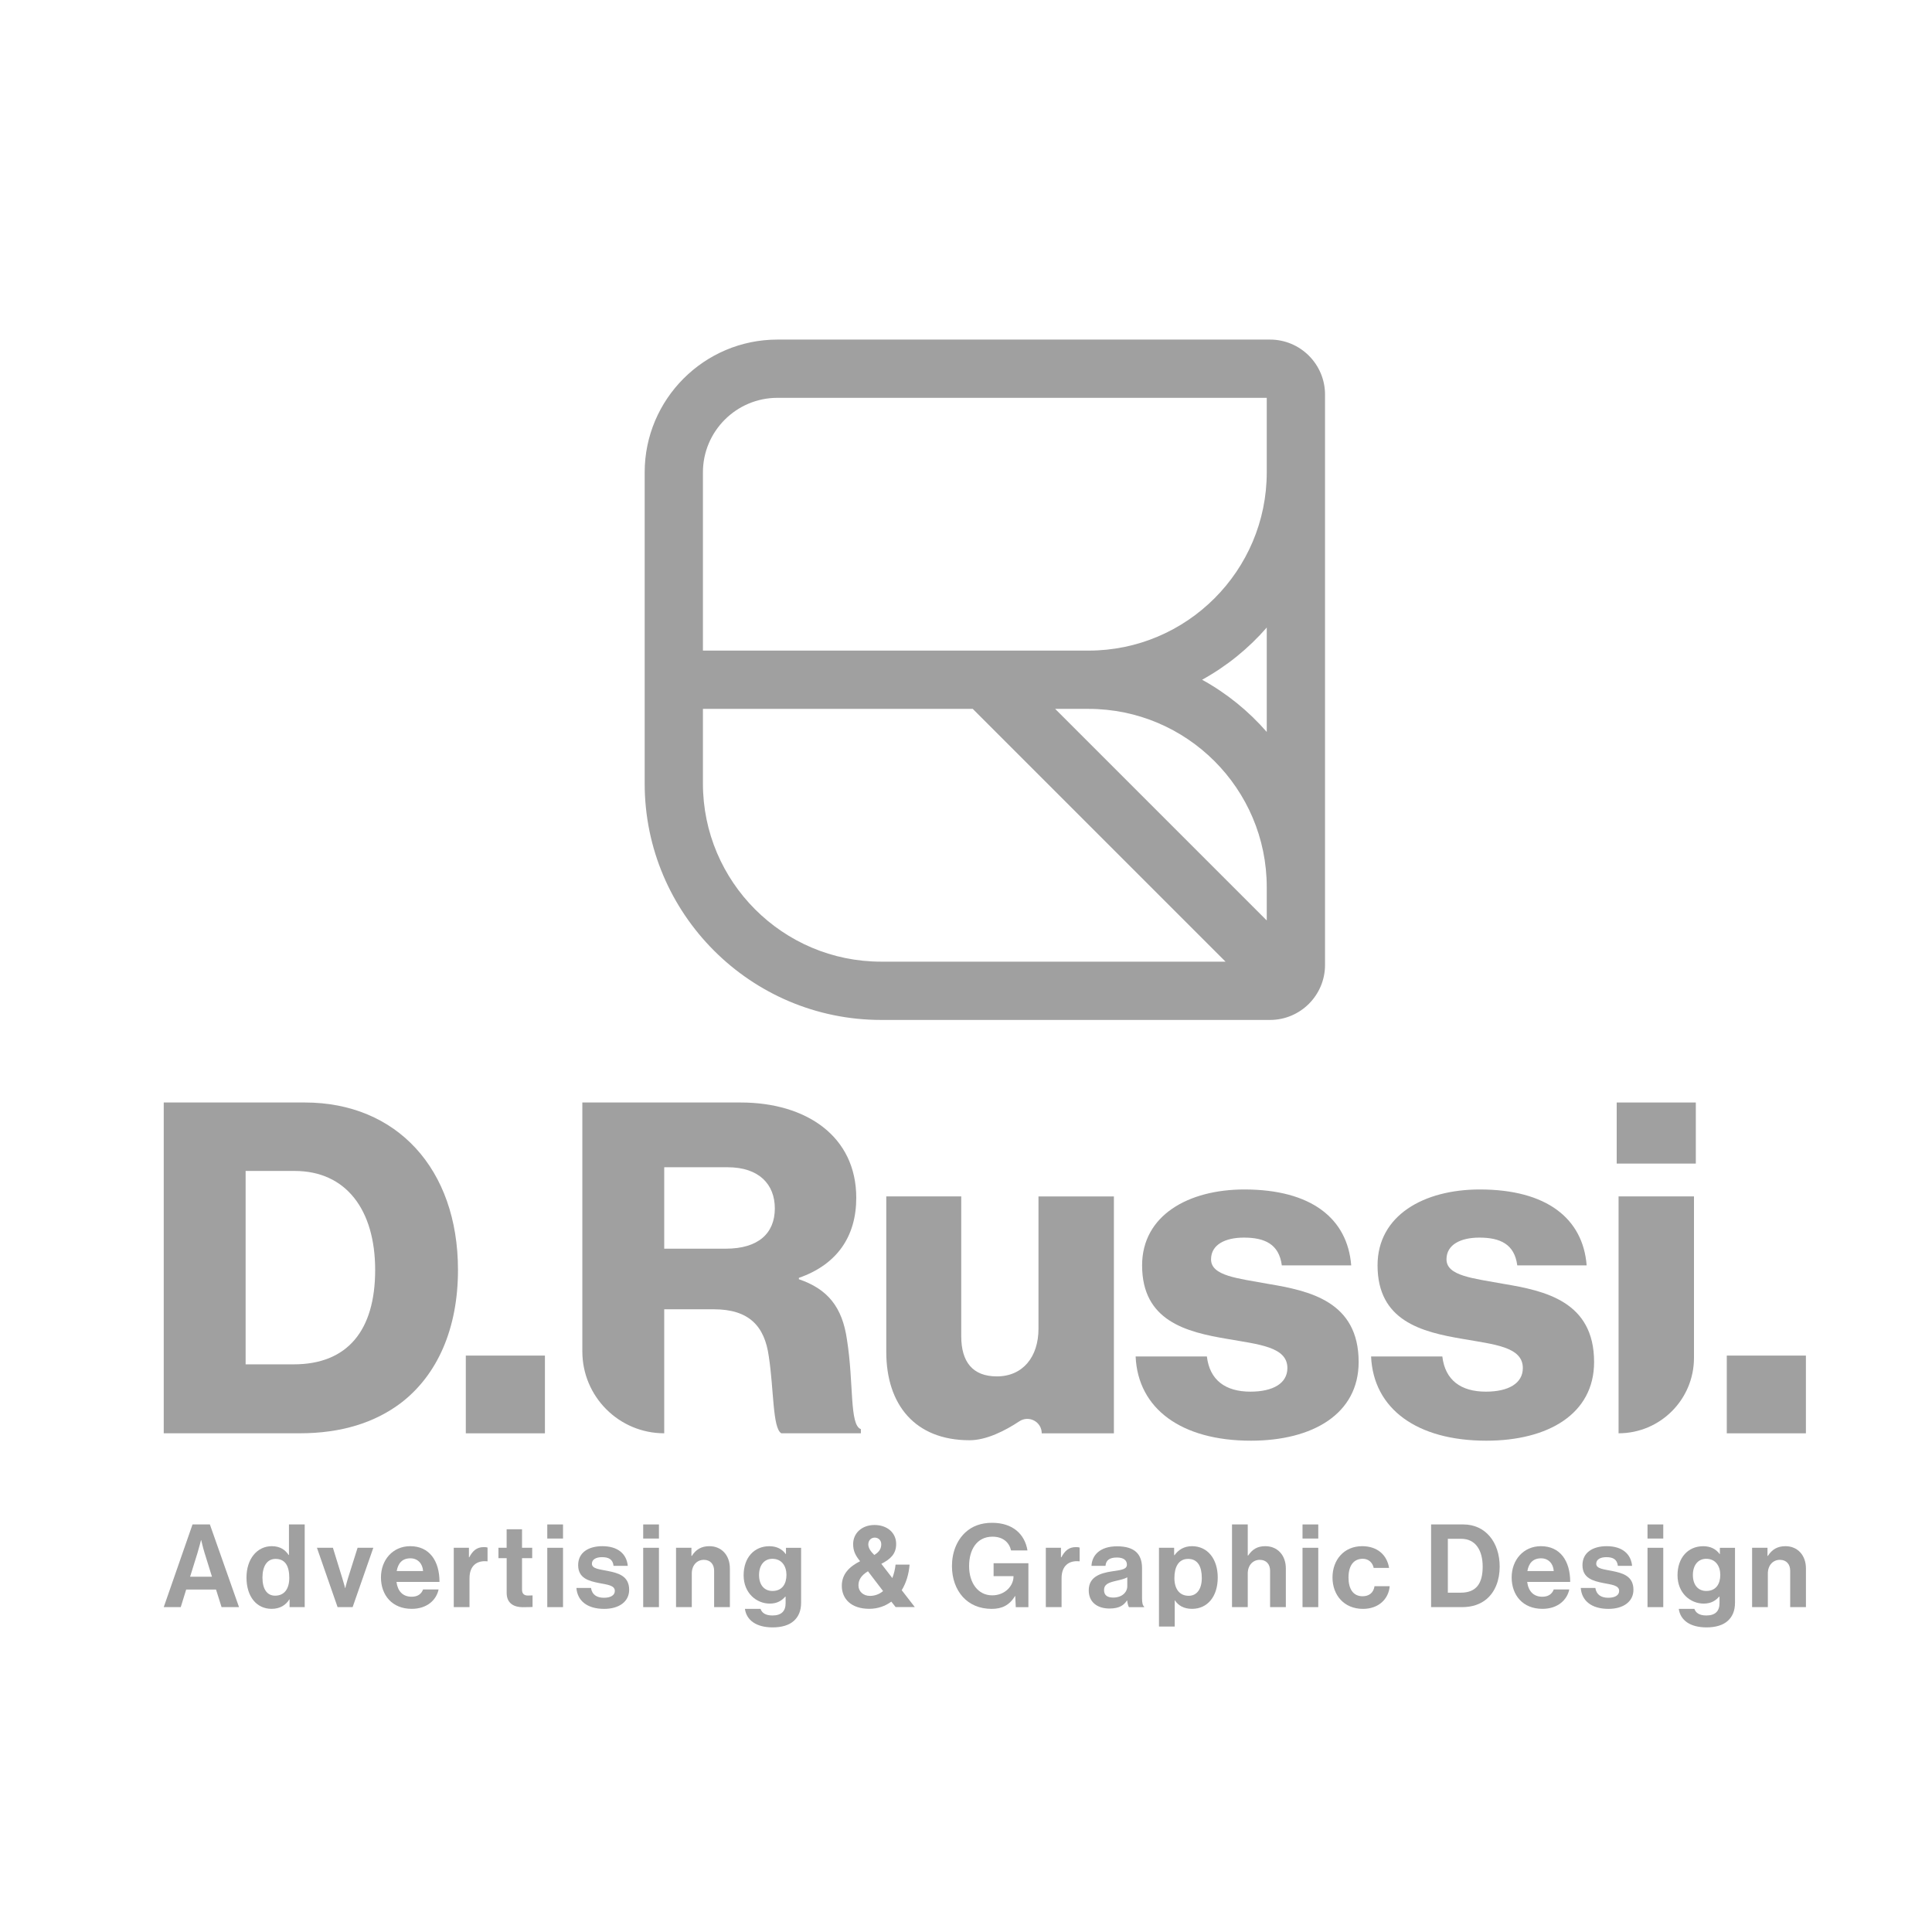
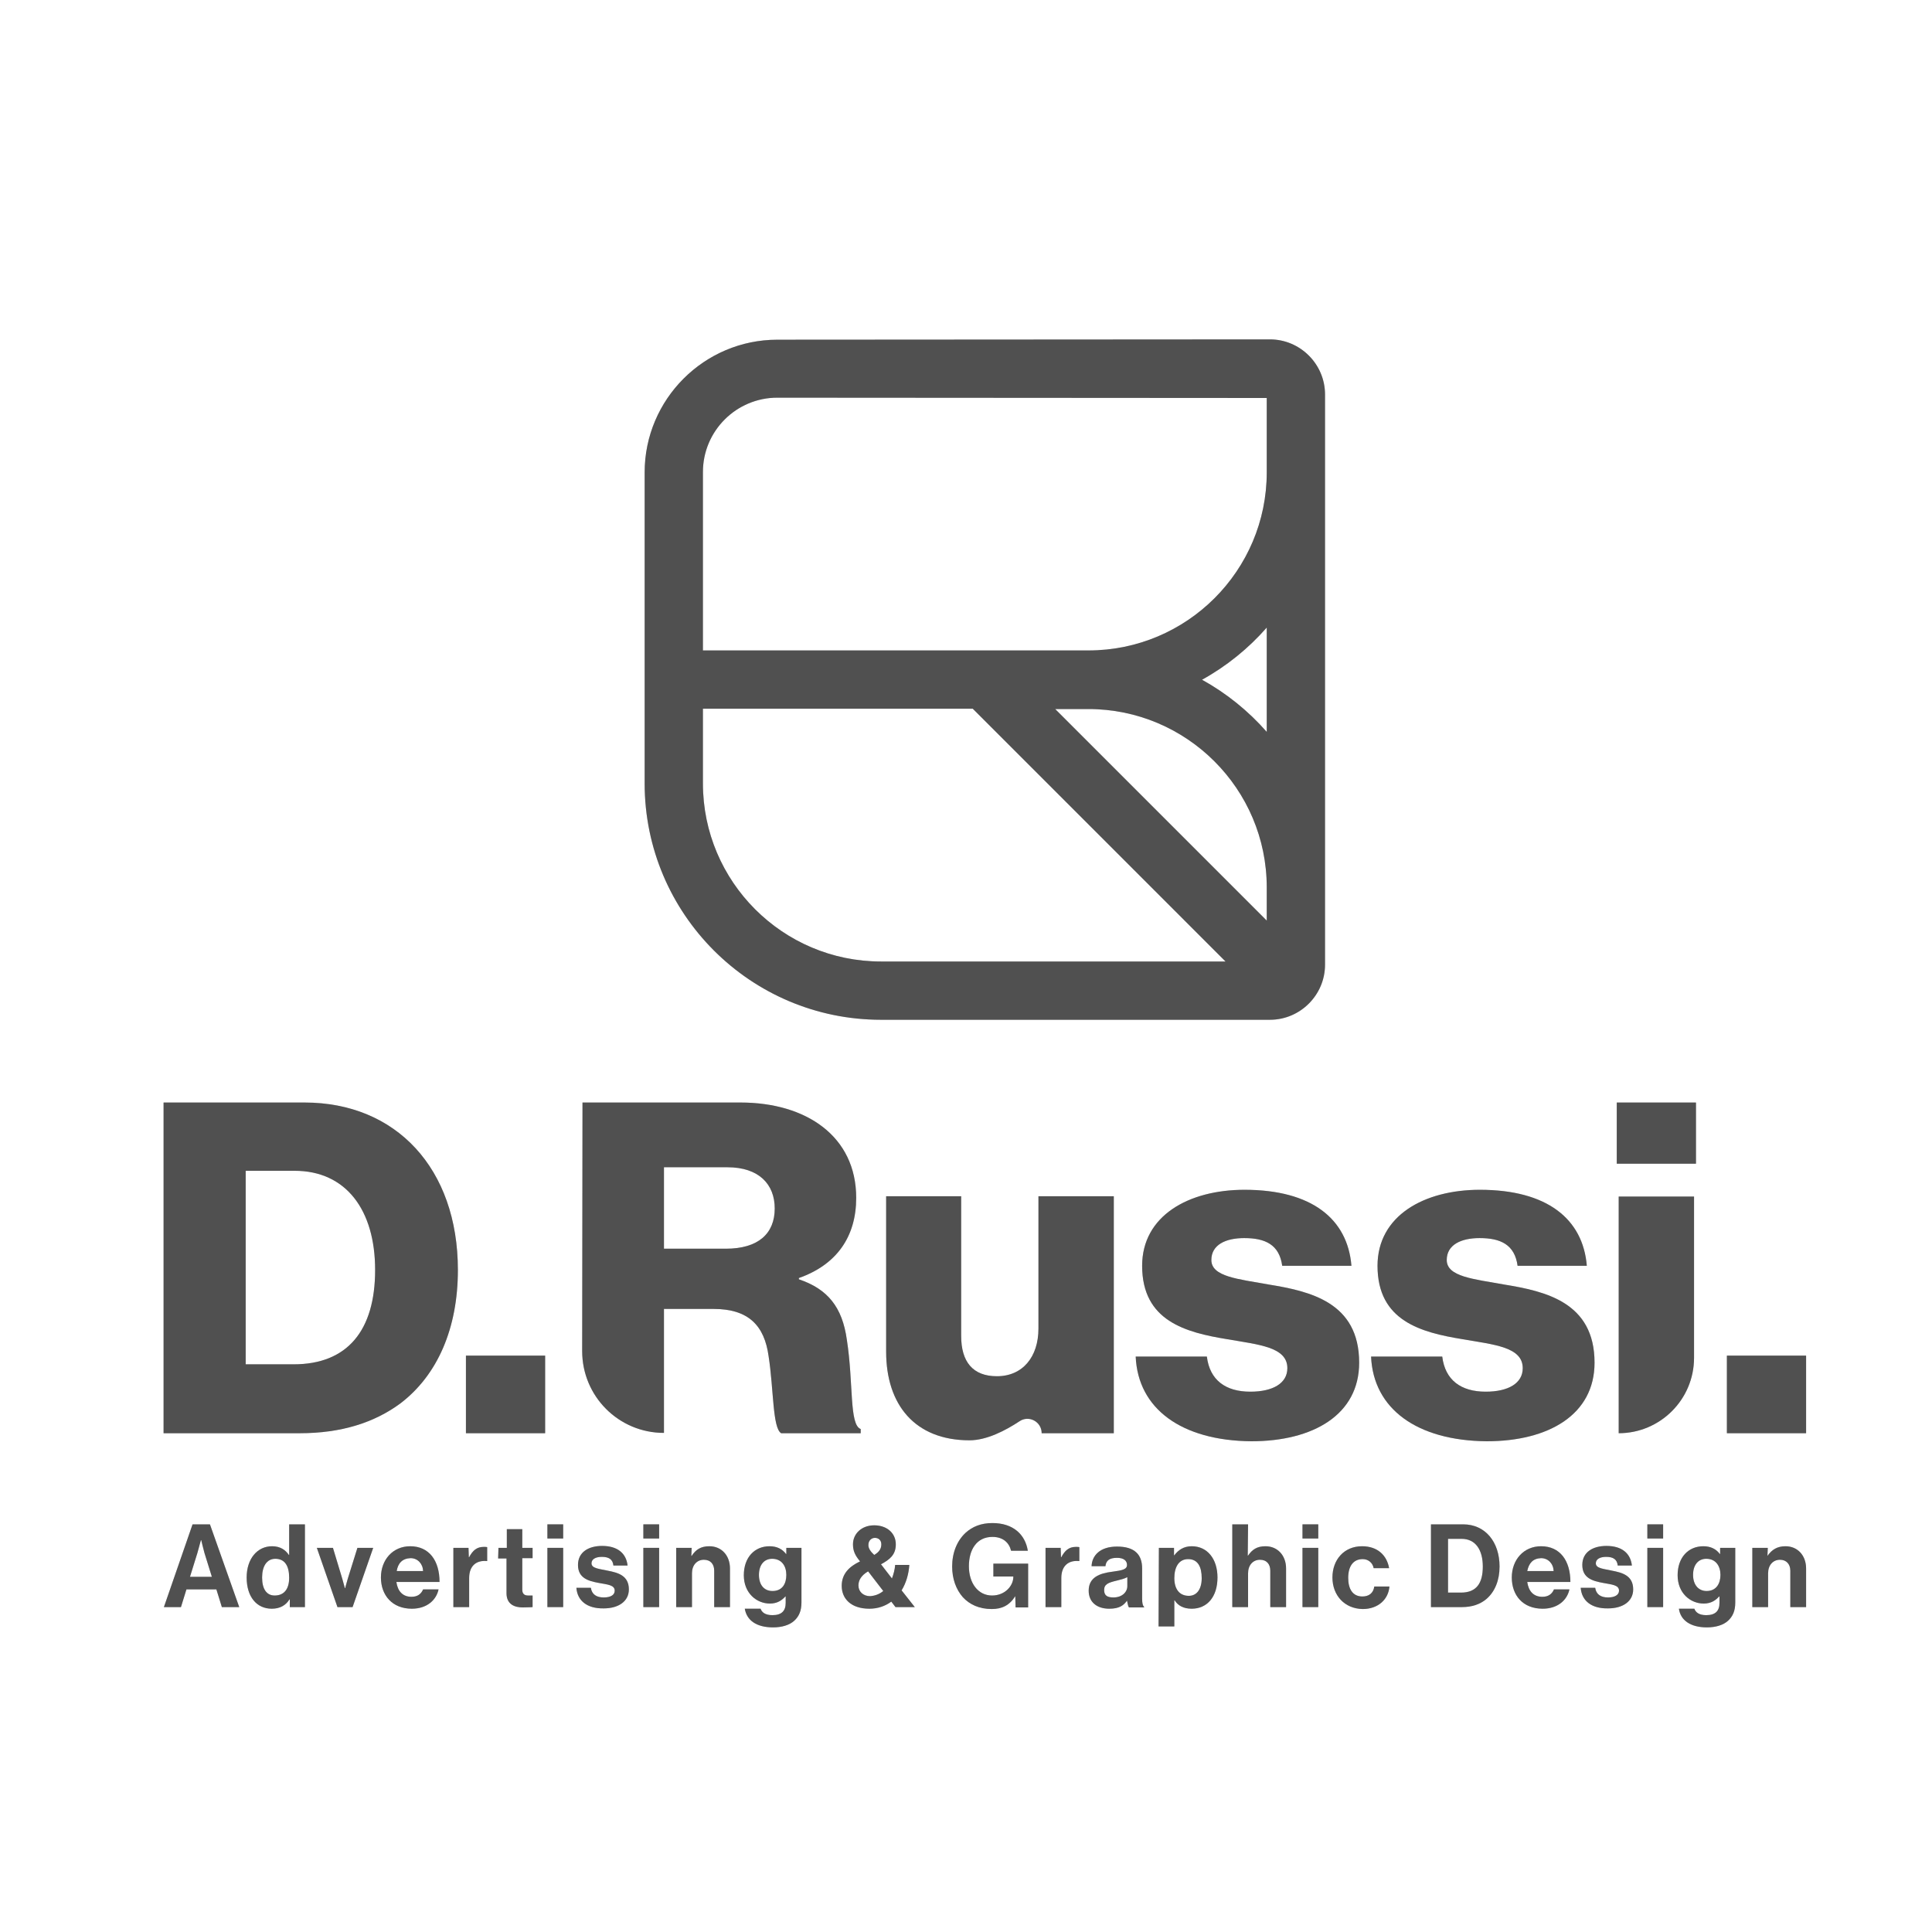
<svg xmlns="http://www.w3.org/2000/svg" version="1.1" id="Capa_1" x="0px" y="0px" viewBox="0 0 600 600" style="enable-background:new 0 0 600 600;" xml:space="preserve">
  <style type="text/css">
	.st0{fill:#A0A0A0;}
+ 	.st1{opacity:0.5;}
</style>
  <g>
-     <path class="st0" d="M241.44,105.46c-22.74,0-41.23,18.5-41.23,41.23v96.64c0,40.48,32.93,73.42,73.42,73.42h120.79   c9.42,0,17.08-7.66,17.08-17.08V122.54c0-9.42-7.66-17.08-17.08-17.08H241.44z M218.3,243.33v-23.18h83.8l78.5,78.5H273.62   C243.11,298.65,218.3,273.83,218.3,243.33z M393.4,285.86l-65.71-65.71h10.36c30.52,0,55.35,24.83,55.35,55.35V285.86z    M393.4,227.31c-5.67-6.51-12.46-12.02-20.08-16.21c7.62-4.19,14.41-9.7,20.08-16.21V227.31z M393.4,123.55v23.15   c0,30.52-24.83,55.35-55.35,55.35H218.3v-55.36c0-12.76,10.38-23.14,23.14-23.14H393.4z" />
+     <path class="st0" d="M241.4,105.5c-22.7,0-41.2,18.5-41.2,41.2v96.6c0,40.5,32.9,73.4,73.4,73.4h120.8c9.4,0,17.1-7.7,17.1-17.1   V122.5c0-9.4-7.7-17.1-17.1-17.1L241.4,105.5L241.4,105.5z M218.3,243.3v-23.2h83.8l78.5,78.5h-107   C243.1,298.6,218.3,273.8,218.3,243.3z M393.4,285.9l-65.7-65.7H338c30.5,0,55.4,24.8,55.4,55.4V285.9z M393.4,227.3   c-5.7-6.5-12.5-12-20.1-16.2c7.6-4.2,14.4-9.7,20.1-16.2V227.3z M393.4,123.6v23.1c0,30.5-24.8,55.3-55.4,55.3H218.3v-55.4   c0-12.8,10.4-23.1,23.1-23.1L393.4,123.6L393.4,123.6z" />
    <g>
      <g>
-         <path class="st0" d="M59.79,473.43h5.39l9.05,25.68h-5.42l-1.72-5.46h-9.27l-1.69,5.46h-5.28L59.79,473.43z M59.04,489.66h6.79     l-2.3-7.4c-0.43-1.36-1.04-3.95-1.04-3.95h-0.07c0,0-0.65,2.59-1.08,3.95L59.04,489.66z" />
-         <path class="st0" d="M76.55,489.91c0-5.75,3.27-9.73,7.87-9.73c2.59,0,4.2,1.18,5.21,2.73h0.11v-9.48h4.89v25.68h-4.7v-2.41     h-0.07c-1.08,1.76-2.91,2.94-5.49,2.94C79.71,499.65,76.55,495.88,76.55,489.91z M89.84,490.02c0-3.52-1.15-5.89-4.27-5.89     c-2.69,0-4.06,2.37-4.06,5.78c0,3.56,1.4,5.64,3.92,5.64C88.33,495.55,89.84,493.4,89.84,490.02z" />
-         <path class="st0" d="M98.43,480.68h4.96l2.95,9.56c0.54,1.76,0.83,2.94,0.83,2.94h0.07c0,0,0.25-1.19,0.79-2.94l3.02-9.56h4.89     l-6.43,18.43h-4.67L98.43,480.68z" />
-         <path class="st0" d="M118.31,489.88c0-5.46,3.7-9.7,9.09-9.7c5.93,0,9.09,4.52,9.09,11.1h-13.36c0.36,2.84,1.94,4.6,4.71,4.6     c1.9,0,3.02-0.86,3.56-2.27h4.81c-0.68,3.27-3.59,6.03-8.33,6.03C121.76,499.65,118.31,495.37,118.31,489.88z M123.2,487.9h8.19     c-0.14-2.34-1.69-3.95-3.92-3.95C124.88,483.95,123.63,485.5,123.2,487.9z" />
-         <path class="st0" d="M145.62,483.63h0.11c1.11-2.09,2.37-3.16,4.53-3.16c0.54,0,0.86,0.03,1.15,0.14v4.27h-0.11     c-3.2-0.32-5.49,1.36-5.49,5.25v8.98h-4.89v-18.43h4.71V483.63z" />
-         <path class="st0" d="M154.79,480.68h2.55v-5.75h4.78v5.75h3.16v3.23h-3.16v9.77c0,1.36,0.75,1.83,1.83,1.83     c0.61,0,1.44-0.04,1.44-0.04v3.59c0,0-1.11,0.07-3.05,0.07c-2.37,0-4.99-0.94-4.99-4.42v-10.81h-2.55V480.68z" />
-         <path class="st0" d="M169.96,473.43h4.89v4.38h-4.89V473.43z M169.96,480.68h4.89v18.43h-4.89V480.68z" />
-         <path class="st0" d="M179.01,493.15h4.53c0.32,2.12,1.83,3.05,4.02,3.05c2.16,0,3.38-0.83,3.38-2.12c0-1.76-2.33-1.94-4.85-2.44     c-3.3-0.64-6.54-1.54-6.54-5.57c0-3.99,3.3-5.89,7.51-5.89c4.85,0,7.54,2.41,7.9,6.1h-4.42c-0.21-1.97-1.47-2.69-3.56-2.69     c-1.9,0-3.16,0.72-3.16,2.05c0,1.58,2.44,1.72,5.07,2.26c3.09,0.64,6.5,1.51,6.5,5.82c0,3.7-3.16,5.93-7.76,5.93     C182.28,499.65,179.3,497.06,179.01,493.15z" />
-         <path class="st0" d="M199.75,473.43h4.89v4.38h-4.89V473.43z M199.75,480.68h4.89v18.43h-4.89V480.68z" />
-         <path class="st0" d="M214.74,483.2h0.11c1.26-1.97,2.95-3.02,5.46-3.02c3.81,0,6.36,2.87,6.36,6.9v12.03h-4.89V487.8     c0-1.97-1.15-3.38-3.2-3.38c-2.16,0-3.74,1.72-3.74,4.24v10.45h-4.89v-18.43h4.78V483.2z" />
-         <path class="st0" d="M231.34,499.65h4.85c0.39,1.15,1.44,2.05,3.7,2.05c2.77,0,4.09-1.33,4.09-3.84v-2.01h-0.11     c-1.08,1.22-2.48,2.16-4.81,2.16c-4.1,0-8.12-3.23-8.12-8.8c0-5.5,3.3-9.02,7.98-9.02c2.3,0,3.99,0.9,5.1,2.44h0.07v-1.94h4.7     v17.03c0,2.59-0.83,4.34-2.19,5.6c-1.54,1.44-3.91,2.08-6.64,2.08C234.94,505.4,231.85,503.24,231.34,499.65z M244.24,489.09     c0-2.69-1.44-4.99-4.38-4.99c-2.48,0-4.13,1.94-4.13,5.03c0,3.13,1.65,4.96,4.17,4.96C242.98,494.08,244.24,491.82,244.24,489.09     z" />
-         <path class="st0" d="M261.43,492.5c0-3.67,2.34-5.96,5.68-7.65c-1.47-1.79-2.16-3.23-2.16-5.32c0-3.34,2.66-5.93,6.64-5.93     c3.88,0,6.72,2.37,6.72,5.89c0,3.16-1.83,4.74-4.6,6.17l3.41,4.42c0.5-1.29,0.86-2.77,1.01-4.17h4.35     c-0.22,2.87-1.04,5.64-2.44,7.94l4.06,5.24h-5.96l-1.33-1.69c-1.9,1.4-4.24,2.23-6.82,2.23     C264.34,499.65,261.43,496.52,261.43,492.5z M274.25,494.12l-4.7-6.15c-2.19,1.33-2.95,2.77-2.95,4.38     c0,1.94,1.55,3.27,3.56,3.27C271.7,495.62,273.1,495.09,274.25,494.12z M271.52,482.91c1.69-1.01,2.16-2.12,2.16-3.34     c0-1.26-0.93-2.05-2.01-2.05c-1.15,0-2.01,0.86-2.01,2.09C269.65,480.76,270.44,481.87,271.52,482.91z" />
-         <path class="st0" d="M315.29,495.66h-0.07c-1.76,2.94-4.17,3.99-7.22,3.99c-3.88,0-6.9-1.4-9.02-3.74     c-2.12-2.37-3.34-5.67-3.34-9.55c0-4.27,1.51-8.01,4.2-10.49c2.08-1.9,4.81-2.95,8.26-2.95c6.46,0,10.17,3.56,10.99,8.59H314     c-0.57-2.48-2.48-4.28-5.78-4.28c-4.85,0-7.26,4.02-7.26,9.13c0,5.24,2.77,9.09,7.18,9.09c3.99,0,6.61-2.98,6.61-5.82v-0.14     h-6.18v-4.02h10.81v13.65h-3.92L315.29,495.66z" />
-         <path class="st0" d="M329.5,483.63h0.11c1.12-2.09,2.37-3.16,4.53-3.16c0.54,0,0.86,0.03,1.15,0.14v4.27h-0.11     c-3.2-0.32-5.5,1.36-5.5,5.25v8.98h-4.89v-18.43h4.7V483.63z" />
-         <path class="st0" d="M350.05,497.06h-0.07c-0.94,1.4-2.27,2.48-5.43,2.48c-3.77,0-6.43-1.97-6.43-5.64c0-4.06,3.3-5.35,7.4-5.93     c3.05-0.43,4.45-0.68,4.45-2.08c0-1.33-1.04-2.19-3.09-2.19c-2.3,0-3.41,0.83-3.56,2.59h-4.35c0.14-3.23,2.55-6.07,7.94-6.07     c5.53,0,7.76,2.48,7.76,6.79v9.38c0,1.4,0.21,2.23,0.65,2.55v0.18h-4.71C350.34,498.75,350.16,497.89,350.05,497.06z      M350.09,492.61v-2.76c-0.86,0.5-2.19,0.79-3.41,1.08c-2.55,0.57-3.81,1.15-3.81,2.87s1.15,2.34,2.87,2.34     C348.54,496.13,350.09,494.41,350.09,492.61z" />
-         <path class="st0" d="M359.94,480.68h4.7v2.3h0.11c1.18-1.62,2.91-2.8,5.42-2.8c4.89,0,8.01,3.99,8.01,9.73     c0,5.96-3.23,9.73-7.97,9.73c-2.59,0-4.28-1.04-5.32-2.62h-0.07v8.12h-4.89V480.68z M373.23,490.06c0-3.49-1.22-5.93-4.24-5.93     c-3.05,0-4.27,2.62-4.27,5.93c0,3.34,1.54,5.53,4.45,5.53C371.66,495.59,373.23,493.54,373.23,490.06z" />
-         <path class="st0" d="M387.51,483.09h0.11c1.33-1.94,2.84-2.91,5.35-2.91c3.81,0,6.36,2.87,6.36,6.9v12.03h-4.89V487.8     c0-1.97-1.15-3.38-3.2-3.38c-2.16,0-3.74,1.72-3.74,4.24v10.45h-4.89v-25.68h4.89V483.09z" />
-         <path class="st0" d="M404.51,473.43h4.89v4.38h-4.89V473.43z M404.51,480.68h4.89v18.43h-4.89V480.68z" />
-         <path class="st0" d="M413.82,489.91c0-5.5,3.59-9.73,9.2-9.73c4.78,0,7.73,2.77,8.37,6.75h-4.78c-0.32-1.62-1.58-2.84-3.37-2.84     c-2.95,0-4.45,2.26-4.45,5.82c0,3.49,1.4,5.82,4.38,5.82c1.97,0,3.38-1.04,3.7-3.12h4.71c-0.32,3.92-3.38,7.04-8.3,7.04     C417.45,499.65,413.82,495.41,413.82,489.91z" />
-         <path class="st0" d="M444.44,473.43h10.02c6.86,0,11.28,5.53,11.28,13.11c0,4.17-1.4,7.83-4.1,10.09     c-1.9,1.58-4.38,2.48-7.61,2.48h-9.59V473.43z M453.67,494.62c4.89,0,6.79-2.98,6.79-8.08c0-5.1-2.23-8.65-6.65-8.65h-4.17v16.74     H453.67z" />
-         <path class="st0" d="M469.46,489.88c0-5.46,3.7-9.7,9.09-9.7c5.93,0,9.09,4.52,9.09,11.1h-13.36c0.36,2.84,1.94,4.6,4.7,4.6     c1.9,0,3.02-0.86,3.56-2.27h4.82c-0.69,3.27-3.59,6.03-8.33,6.03C472.9,499.65,469.46,495.37,469.46,489.88z M474.34,487.9h8.19     c-0.14-2.34-1.69-3.95-3.92-3.95C476.03,483.95,474.77,485.5,474.34,487.9z" />
-         <path class="st0" d="M490.92,493.15h4.53c0.32,2.12,1.83,3.05,4.02,3.05c2.15,0,3.37-0.83,3.37-2.12c0-1.76-2.34-1.94-4.85-2.44     c-3.3-0.64-6.54-1.54-6.54-5.57c0-3.99,3.3-5.89,7.51-5.89c4.85,0,7.54,2.41,7.9,6.1h-4.42c-0.22-1.97-1.47-2.69-3.56-2.69     c-1.9,0-3.16,0.72-3.16,2.05c0,1.58,2.44,1.72,5.06,2.26c3.09,0.64,6.5,1.51,6.5,5.82c0,3.7-3.16,5.93-7.76,5.93     C494.18,499.65,491.2,497.06,490.92,493.15z" />
-         <path class="st0" d="M511.65,473.43h4.89v4.38h-4.89V473.43z M511.65,480.68h4.89v18.43h-4.89V480.68z" />
-         <path class="st0" d="M521.36,499.65h4.85c0.39,1.15,1.44,2.05,3.7,2.05c2.77,0,4.1-1.33,4.1-3.84v-2.01h-0.11     c-1.08,1.22-2.48,2.16-4.81,2.16c-4.1,0-8.12-3.23-8.12-8.8c0-5.5,3.3-9.02,7.98-9.02c2.3,0,3.99,0.9,5.1,2.44h0.07v-1.94h4.7     v17.03c0,2.59-0.83,4.34-2.19,5.6c-1.54,1.44-3.92,2.08-6.64,2.08C524.95,505.4,521.86,503.24,521.36,499.65z M534.25,489.09     c0-2.69-1.44-4.99-4.38-4.99c-2.48,0-4.13,1.94-4.13,5.03c0,3.13,1.65,4.96,4.17,4.96C532.99,494.08,534.25,491.82,534.25,489.09     z" />
-         <path class="st0" d="M548.92,483.2h0.11c1.26-1.97,2.95-3.02,5.46-3.02c3.81,0,6.36,2.87,6.36,6.9v12.03h-4.89V487.8     c0-1.97-1.15-3.38-3.2-3.38c-2.16,0-3.74,1.72-3.74,4.24v10.45h-4.89v-18.43h4.78V483.2z" />
+         <path class="st0" d="M59.8,473.4h5.4l9.1,25.7h-5.4l-1.7-5.5h-9.3l-1.7,5.5h-5.3L59.8,473.4z M59,489.7h6.8l-2.3-7.4     c-0.4-1.4-1-4-1-4h-0.1c0,0-0.7,2.6-1.1,4L59,489.7z" />
+         <path class="st0" d="M76.6,489.9c0-5.8,3.3-9.7,7.9-9.7c2.6,0,4.2,1.2,5.2,2.7h0.1v-9.5h4.9v25.7H90v-2.4h-0.1     c-1.1,1.8-2.9,2.9-5.5,2.9C79.7,499.6,76.6,495.9,76.6,489.9z M89.8,490c0-3.5-1.2-5.9-4.3-5.9c-2.7,0-4.1,2.4-4.1,5.8     c0,3.6,1.4,5.6,3.9,5.6C88.3,495.5,89.8,493.4,89.8,490z" />
+         <path class="st0" d="M98.4,480.7h5l2.9,9.6c0.5,1.8,0.8,2.9,0.8,2.9h0.1c0,0,0.3-1.2,0.8-2.9l3-9.6h4.9l-6.4,18.4h-4.7     L98.4,480.7z" />
+         <path class="st0" d="M118.3,489.9c0-5.5,3.7-9.7,9.1-9.7c5.9,0,9.1,4.5,9.1,11.1h-13.4c0.4,2.8,1.9,4.6,4.7,4.6     c1.9,0,3-0.9,3.6-2.3h4.8c-0.7,3.3-3.6,6-8.3,6C121.8,499.6,118.3,495.4,118.3,489.9z M123.2,487.9h8.2c-0.1-2.3-1.7-4-3.9-4     C124.9,484,123.6,485.5,123.2,487.9z" />
+         <path class="st0" d="M145.6,483.6h0.1c1.1-2.1,2.4-3.2,4.5-3.2c0.5,0,0.9,0,1.1,0.1v4.3h-0.1c-3.2-0.3-5.5,1.4-5.5,5.3v9h-4.9     v-18.4h4.7L145.6,483.6L145.6,483.6z" />
+         <path class="st0" d="M154.8,480.7h2.6v-5.8h4.8v5.8h3.2v3.2h-3.2v9.8c0,1.4,0.8,1.8,1.8,1.8c0.6,0,1.4,0,1.4,0v3.6     c0,0-1.1,0.1-3.1,0.1c-2.4,0-5-0.9-5-4.4V484h-2.6L154.8,480.7L154.8,480.7z" />
+         <path class="st0" d="M170,473.4h4.9v4.4H170V473.4z M170,480.7h4.9v18.4H170V480.7z" />
+         <path class="st0" d="M179,493.1h4.5c0.3,2.1,1.8,3,4,3s3.4-0.8,3.4-2.1c0-1.8-2.3-1.9-4.9-2.4c-3.3-0.6-6.5-1.5-6.5-5.6     c0-4,3.3-5.9,7.5-5.9c4.9,0,7.5,2.4,7.9,6.1h-4.4c-0.2-2-1.5-2.7-3.6-2.7c-1.9,0-3.2,0.7-3.2,2c0,1.6,2.4,1.7,5.1,2.3     c3.1,0.6,6.5,1.5,6.5,5.8c0,3.7-3.2,5.9-7.8,5.9C182.3,499.6,179.3,497.1,179,493.1z" />
+         <path class="st0" d="M199.8,473.4h4.9v4.4h-4.9V473.4z M199.8,480.7h4.9v18.4h-4.9V480.7z" />
+         <path class="st0" d="M214.7,483.2h0.1c1.3-2,2.9-3,5.5-3c3.8,0,6.4,2.9,6.4,6.9v12h-4.9v-11.3c0-2-1.1-3.4-3.2-3.4     c-2.2,0-3.7,1.7-3.7,4.2v10.5H210v-18.4h4.8L214.7,483.2L214.7,483.2z" />
+         <path class="st0" d="M231.3,499.6h4.9c0.4,1.1,1.4,2,3.7,2c2.8,0,4.1-1.3,4.1-3.8v-2h-0.1c-1.1,1.2-2.5,2.2-4.8,2.2     c-4.1,0-8.1-3.2-8.1-8.8c0-5.5,3.3-9,8-9c2.3,0,4,0.9,5.1,2.4h0.1v-1.9h4.7v17c0,2.6-0.8,4.3-2.2,5.6c-1.5,1.4-3.9,2.1-6.6,2.1     C234.9,505.4,231.9,503.2,231.3,499.6z M244.2,489.1c0-2.7-1.4-5-4.4-5c-2.5,0-4.1,1.9-4.1,5s1.6,5,4.2,5     C243,494.1,244.2,491.8,244.2,489.1z" />
+         <path class="st0" d="M261.4,492.5c0-3.7,2.3-6,5.7-7.6c-1.5-1.8-2.2-3.2-2.2-5.3c0-3.3,2.7-5.9,6.6-5.9s6.7,2.4,6.7,5.9     c0,3.2-1.8,4.7-4.6,6.2l3.4,4.4c0.5-1.3,0.9-2.8,1-4.2h4.4c-0.2,2.9-1,5.6-2.4,7.9l4.1,5.2h-6l-1.3-1.7c-1.9,1.4-4.2,2.2-6.8,2.2     C264.3,499.6,261.4,496.5,261.4,492.5z M274.3,494.1l-4.7-6.1c-2.2,1.3-3,2.8-3,4.4c0,1.9,1.5,3.3,3.6,3.3     C271.7,495.6,273.1,495.1,274.3,494.1z M271.5,482.9c1.7-1,2.2-2.1,2.2-3.3c0-1.3-0.9-2-2-2s-2,0.9-2,2.1     C269.6,480.8,270.4,481.9,271.5,482.9z" />
+         <path class="st0" d="M315.3,495.7L315.3,495.7c-1.8,2.9-4.2,4-7.3,4c-3.9,0-6.9-1.4-9-3.7c-2.1-2.4-3.3-5.7-3.3-9.5     c0-4.3,1.5-8,4.2-10.5c2.1-1.9,4.8-3,8.3-3c6.5,0,10.2,3.6,11,8.6H314c-0.6-2.5-2.5-4.3-5.8-4.3c-4.9,0-7.3,4-7.3,9.1     c0,5.2,2.8,9.1,7.2,9.1c4,0,6.6-3,6.6-5.8v-0.1h-6.2v-4h10.8v13.6h-3.9L315.3,495.7z" />
+         <path class="st0" d="M329.5,483.6h0.1c1.1-2.1,2.4-3.2,4.5-3.2c0.5,0,0.9,0,1.1,0.1v4.3h-0.1c-3.2-0.3-5.5,1.4-5.5,5.3v9h-4.9     v-18.4h4.7L329.5,483.6L329.5,483.6z" />
+         <path class="st0" d="M350,497.1L350,497.1c-1,1.4-2.3,2.5-5.5,2.5c-3.8,0-6.4-2-6.4-5.6c0-4.1,3.3-5.4,7.4-5.9     c3-0.4,4.5-0.7,4.5-2.1c0-1.3-1-2.2-3.1-2.2c-2.3,0-3.4,0.8-3.6,2.6H339c0.1-3.2,2.5-6.1,7.9-6.1c5.5,0,7.8,2.5,7.8,6.8v9.4     c0,1.4,0.2,2.2,0.6,2.5v0.2h-4.7C350.3,498.8,350.2,497.9,350,497.1z M350.1,492.6v-2.8c-0.9,0.5-2.2,0.8-3.4,1.1     c-2.5,0.6-3.8,1.1-3.8,2.9s1.1,2.3,2.9,2.3C348.5,496.1,350.1,494.4,350.1,492.6z" />
+         <path class="st0" d="M359.9,480.7h4.7v2.3h0.1c1.2-1.6,2.9-2.8,5.4-2.8c4.9,0,8,4,8,9.7c0,6-3.2,9.7-8,9.7c-2.6,0-4.3-1-5.3-2.6     h-0.1v8.1h-4.9L359.9,480.7L359.9,480.7z M373.2,490.1c0-3.5-1.2-5.9-4.2-5.9s-4.3,2.6-4.3,5.9s1.5,5.5,4.5,5.5     C371.7,495.6,373.2,493.5,373.2,490.1z" />
+         <path class="st0" d="M387.5,483.1h0.1c1.3-1.9,2.8-2.9,5.4-2.9c3.8,0,6.4,2.9,6.4,6.9v12h-4.9v-11.3c0-2-1.1-3.4-3.2-3.4     c-2.2,0-3.7,1.7-3.7,4.2v10.5h-4.9v-25.7h4.9L387.5,483.1L387.5,483.1z" />
+         <path class="st0" d="M404.5,473.4h4.9v4.4h-4.9V473.4z M404.5,480.7h4.9v18.4h-4.9V480.7z" />
+         <path class="st0" d="M413.8,489.9c0-5.5,3.6-9.7,9.2-9.7c4.8,0,7.7,2.8,8.4,6.8h-4.8c-0.3-1.6-1.6-2.8-3.4-2.8     c-3,0-4.5,2.3-4.5,5.8s1.4,5.8,4.4,5.8c2,0,3.4-1,3.7-3.1h4.7c-0.3,3.9-3.4,7-8.3,7C417.5,499.6,413.8,495.4,413.8,489.9z" />
+         <path class="st0" d="M444.4,473.4h10c6.9,0,11.3,5.5,11.3,13.1c0,4.2-1.4,7.8-4.1,10.1c-1.9,1.6-4.4,2.5-7.6,2.5h-9.6     L444.4,473.4L444.4,473.4z M453.7,494.6c4.9,0,6.8-3,6.8-8.1s-2.2-8.6-6.6-8.6h-4.2v16.7H453.7L453.7,494.6z" />
+         <path class="st0" d="M469.5,489.9c0-5.5,3.7-9.7,9.1-9.7c5.9,0,9.1,4.5,9.1,11.1h-13.4c0.4,2.8,1.9,4.6,4.7,4.6     c1.9,0,3-0.9,3.6-2.3h4.8c-0.7,3.3-3.6,6-8.3,6C472.9,499.6,469.5,495.4,469.5,489.9z M474.3,487.9h8.2c-0.1-2.3-1.7-4-3.9-4     C476,484,474.8,485.5,474.3,487.9z" />
+         <path class="st0" d="M490.9,493.1h4.5c0.3,2.1,1.8,3,4,3c2.1,0,3.4-0.8,3.4-2.1c0-1.8-2.3-1.9-4.9-2.4c-3.3-0.6-6.5-1.5-6.5-5.6     c0-4,3.3-5.9,7.5-5.9c4.9,0,7.5,2.4,7.9,6.1h-4.4c-0.2-2-1.5-2.7-3.6-2.7c-1.9,0-3.2,0.7-3.2,2c0,1.6,2.4,1.7,5.1,2.3     c3.1,0.6,6.5,1.5,6.5,5.8c0,3.7-3.2,5.9-7.8,5.9C494.2,499.6,491.2,497.1,490.9,493.1z" />
+         <path class="st0" d="M511.6,473.4h4.9v4.4h-4.9V473.4L511.6,473.4z M511.6,480.7h4.9v18.4h-4.9V480.7L511.6,480.7z" />
+         <path class="st0" d="M521.4,499.6h4.8c0.4,1.1,1.4,2,3.7,2c2.8,0,4.1-1.3,4.1-3.8v-2h-0.1c-1.1,1.2-2.5,2.2-4.8,2.2     c-4.1,0-8.1-3.2-8.1-8.8c0-5.5,3.3-9,8-9c2.3,0,4,0.9,5.1,2.4h0.1v-1.9h4.7v17c0,2.6-0.8,4.3-2.2,5.6c-1.5,1.4-3.9,2.1-6.6,2.1     C525,505.4,521.9,503.2,521.4,499.6z M534.3,489.1c0-2.7-1.4-5-4.4-5c-2.5,0-4.1,1.9-4.1,5s1.7,5,4.2,5     C533,494.1,534.3,491.8,534.3,489.1z" />
+         <path class="st0" d="M548.9,483.2L548.9,483.2c1.4-2,3.1-3,5.6-3c3.8,0,6.4,2.9,6.4,6.9v12H556v-11.3c0-2-1.2-3.4-3.2-3.4     c-2.2,0-3.7,1.7-3.7,4.2v10.5h-4.9v-18.4h4.8L548.9,483.2L548.9,483.2z" />
      </g>
    </g>
    <g>
-       <path class="st0" d="M50.85,342.39h43.82c28.45,0,47.56,20.55,47.56,52.01c0,18.11-6.32,32.62-17.82,41.38    c-8.05,6.03-18.39,9.34-31.32,9.34H50.85V342.39z M91.22,423.71c16.67,0,25.29-10.49,25.29-29.31c0-18.68-9.05-30.75-25-30.75    H76.28v60.06H91.22z" />
-       <path class="st0" d="M144.66,420.99h24.57v24.14h-24.57V420.99z" />
-       <path class="st0" d="M180.86,342.39H230c20.4,0,35.92,10.49,35.92,29.6c0,11.93-5.89,20.69-17.82,24.86v0.43    c8.91,3.02,13.51,8.62,14.94,18.82c2.15,13.51,0.72,26.44,4.31,27.73v1.29h-24.71c-2.73-1.58-2.3-13.65-3.88-23.85    c-1.29-9.48-6.18-14.66-17.1-14.66h-15.38v38.51h0c-14.05,0-25.43-11.39-25.43-25.43V342.39z M225.4,387.79    c10.06,0,15.23-4.74,15.23-12.5c0-7.47-4.89-12.79-14.66-12.79h-19.69v25.29H225.4z" />
-       <path class="st0" d="M275.24,419.83v-48.28h23.28v43.4c0,8.05,3.59,12.5,11.06,12.5c8.05,0,12.93-6.03,12.93-14.8v-41.09h23.42    v73.57h-22.41l0,0c0-3.57-3.96-5.7-6.94-3.74c-4.38,2.9-10.2,5.89-15.48,5.89C284.15,447.28,275.24,436.22,275.24,419.83z" />
-       <path class="st0" d="M352.68,421.27h22.13c0.86,7.33,5.75,10.92,13.51,10.92c7.04,0,11.49-2.58,11.49-7.33    c0-6.61-8.91-7.33-18.68-9.05c-12.79-2.15-26.44-5.6-26.44-22.84c0-15.52,14.37-23.57,31.75-23.57c20.83,0,32.04,9.05,33.19,23.57    h-21.55c-0.86-6.61-5.32-8.62-11.78-8.62c-5.75,0-10.2,2.15-10.2,6.75c0,5.17,8.34,5.89,17.68,7.61    c12.93,2.15,28.16,5.46,28.16,24.28c0,16.09-14.22,24.43-33.48,24.43C366.9,447.42,353.39,437.51,352.68,421.27z" />
-       <path class="st0" d="M425.8,421.27h22.13c0.86,7.33,5.75,10.92,13.51,10.92c7.04,0,11.49-2.58,11.49-7.33    c0-6.61-8.91-7.33-18.68-9.05c-12.79-2.15-26.44-5.6-26.44-22.84c0-15.52,14.37-23.57,31.75-23.57c20.83,0,32.04,9.05,33.19,23.57    H471.2c-0.86-6.61-5.32-8.62-11.78-8.62c-5.75,0-10.2,2.15-10.2,6.75c0,5.17,8.34,5.89,17.68,7.61    c12.93,2.15,28.16,5.46,28.16,24.28c0,16.09-14.22,24.43-33.48,24.43C440.02,447.42,426.52,437.51,425.8,421.27z" />
-       <path class="st0" d="M536.27,420.99h24.57v24.14h-24.57V420.99z" />
+       <path class="st0" d="M50.8,342.4h43.8c28.4,0,47.6,20.5,47.6,52c0,18.1-6.3,32.6-17.8,41.4c-8.1,6-18.4,9.3-31.3,9.3H50.8V342.4z     M91.2,423.7c16.7,0,25.3-10.5,25.3-29.3c0-18.7-9.1-30.8-25-30.8H76.3v60.1L91.2,423.7L91.2,423.7z" />
+       <path class="st0" d="M144.7,421h24.6v24.1h-24.6V421z" />
+       <path class="st0" d="M180.9,342.4H230c20.4,0,35.9,10.5,35.9,29.6c0,11.9-5.9,20.7-17.8,24.9v0.4c8.9,3,13.5,8.6,14.9,18.8    c2.1,13.5,0.7,26.4,4.3,27.7v1.3h-24.7c-2.7-1.6-2.3-13.6-3.9-23.9c-1.3-9.5-6.2-14.7-17.1-14.7h-15.4V445l0,0    c-14.1,0-25.4-11.4-25.4-25.4L180.9,342.4L180.9,342.4z M225.4,387.8c10.1,0,15.2-4.7,15.2-12.5c0-7.5-4.9-12.8-14.7-12.8h-19.7    v25.3H225.4z" />
+       <path class="st0" d="M275.2,419.8v-48.3h23.3v43.4c0,8,3.6,12.5,11.1,12.5c8,0,12.9-6,12.9-14.8v-41.1h23.4v73.6h-22.4l0,0    c0-3.6-4-5.7-6.9-3.7c-4.4,2.9-10.2,5.9-15.5,5.9C284.1,447.3,275.2,436.2,275.2,419.8z" />
+       <path class="st0" d="M352.7,421.3h22.1c0.9,7.3,5.8,10.9,13.5,10.9c7,0,11.5-2.6,11.5-7.3c0-6.6-8.9-7.3-18.7-9    c-12.8-2.1-26.4-5.6-26.4-22.8c0-15.5,14.4-23.6,31.8-23.6c20.8,0,32,9,33.2,23.6h-21.5c-0.9-6.6-5.3-8.6-11.8-8.6    c-5.8,0-10.2,2.1-10.2,6.8c0,5.2,8.3,5.9,17.7,7.6c12.9,2.1,28.2,5.5,28.2,24.3c0,16.1-14.2,24.4-33.5,24.4    C366.9,447.4,353.4,437.5,352.7,421.3z" />
+       <path class="st0" d="M425.8,421.3h22.1c0.9,7.3,5.8,10.9,13.5,10.9c7,0,11.5-2.6,11.5-7.3c0-6.6-8.9-7.3-18.7-9    c-12.8-2.1-26.4-5.6-26.4-22.8c0-15.5,14.4-23.6,31.8-23.6c20.8,0,32,9,33.2,23.6h-21.5c-0.9-6.6-5.3-8.6-11.8-8.6    c-5.8,0-10.2,2.1-10.2,6.8c0,5.2,8.3,5.9,17.7,7.6c12.9,2.1,28.2,5.5,28.2,24.3c0,16.1-14.2,24.4-33.5,24.4    C440,447.4,426.5,437.5,425.8,421.3z" />
+       <path class="st0" d="M536.3,421h24.6v24.1h-24.6V421z" />
      <g>
-         <path class="st0" d="M502.66,445.12L502.66,445.12c12.94,0,23.42-10.49,23.42-23.42v-50.15h-23.42V445.12z" />
-         <rect x="502.08" y="342.39" class="st0" width="24.57" height="18.97" />
+         <path class="st0" d="M502.7,445.1L502.7,445.1c12.9,0,23.4-10.5,23.4-23.4v-50.1h-23.4L502.7,445.1L502.7,445.1z" />
+         <rect x="502.1" y="342.4" class="st0" width="24.6" height="19" />
+       </g>
+     </g>
+   </g>
+   <g class="st1">
+     <path d="M241.4,105.5c-22.7,0-41.2,18.5-41.2,41.2v96.6c0,40.5,32.9,73.4,73.4,73.4h120.8c9.4,0,17.1-7.7,17.1-17.1V122.5   c0-9.4-7.7-17.1-17.1-17.1L241.4,105.5L241.4,105.5z M218.3,243.3v-23.2h83.8l78.5,78.5h-107C243.1,298.6,218.3,273.8,218.3,243.3z    M393.4,285.9l-65.7-65.7H338c30.5,0,55.4,24.8,55.4,55.4V285.9z M393.4,227.3c-5.7-6.5-12.5-12-20.1-16.2   c7.6-4.2,14.4-9.7,20.1-16.2V227.3z M393.4,123.6v23.1c0,30.5-24.8,55.3-55.4,55.3H218.3v-55.4c0-12.8,10.4-23.1,23.1-23.1   L393.4,123.6L393.4,123.6z" />
+     <g>
+       <g>
+         <path d="M59.8,473.4h5.4l9.1,25.7h-5.4l-1.7-5.5h-9.3l-1.7,5.5h-5.3L59.8,473.4z M59,489.7h6.8l-2.3-7.4c-0.4-1.4-1-4-1-4h-0.1     c0,0-0.7,2.6-1.1,4L59,489.7z" />
+         <path d="M76.6,489.9c0-5.8,3.3-9.7,7.9-9.7c2.6,0,4.2,1.2,5.2,2.7h0.1v-9.5h4.9v25.7H90v-2.4h-0.1c-1.1,1.8-2.9,2.9-5.5,2.9     C79.7,499.6,76.6,495.9,76.6,489.9z M89.8,490c0-3.5-1.2-5.9-4.3-5.9c-2.7,0-4.1,2.4-4.1,5.8c0,3.6,1.4,5.6,3.9,5.6     C88.3,495.5,89.8,493.4,89.8,490z" />
+         <path d="M98.4,480.7h5l2.9,9.6c0.5,1.8,0.8,2.9,0.8,2.9h0.1c0,0,0.3-1.2,0.8-2.9l3-9.6h4.9l-6.4,18.4h-4.7L98.4,480.7z" />
+         <path d="M118.3,489.9c0-5.5,3.7-9.7,9.1-9.7c5.9,0,9.1,4.5,9.1,11.1h-13.4c0.4,2.8,1.9,4.6,4.7,4.6c1.9,0,3-0.9,3.6-2.3h4.8     c-0.7,3.3-3.6,6-8.3,6C121.8,499.6,118.3,495.4,118.3,489.9z M123.2,487.9h8.2c-0.1-2.3-1.7-4-3.9-4     C124.9,484,123.6,485.5,123.2,487.9z" />
+         <path d="M145.6,483.6h0.1c1.1-2.1,2.4-3.2,4.5-3.2c0.5,0,0.9,0,1.1,0.1v4.3h-0.1c-3.2-0.3-5.5,1.4-5.5,5.3v9h-4.9v-18.4h4.7     L145.6,483.6L145.6,483.6z" />
+         <path d="M154.8,480.7h2.6v-5.8h4.8v5.8h3.2v3.2h-3.2v9.8c0,1.4,0.8,1.8,1.8,1.8c0.6,0,1.4,0,1.4,0v3.6c0,0-1.1,0.1-3.1,0.1     c-2.4,0-5-0.9-5-4.4V484h-2.6L154.8,480.7L154.8,480.7z" />
+         <path d="M170,473.4h4.9v4.4H170V473.4z M170,480.7h4.9v18.4H170V480.7z" />
+         <path d="M179,493.1h4.5c0.3,2.1,1.8,3,4,3s3.4-0.8,3.4-2.1c0-1.8-2.3-1.9-4.9-2.4c-3.3-0.6-6.5-1.5-6.5-5.6c0-4,3.3-5.9,7.5-5.9     c4.9,0,7.5,2.4,7.9,6.1h-4.4c-0.2-2-1.5-2.7-3.6-2.7c-1.9,0-3.2,0.7-3.2,2c0,1.6,2.4,1.7,5.1,2.3c3.1,0.6,6.5,1.5,6.5,5.8     c0,3.7-3.2,5.9-7.8,5.9C182.3,499.6,179.3,497.1,179,493.1z" />
+         <path d="M199.8,473.4h4.9v4.4h-4.9V473.4z M199.8,480.7h4.9v18.4h-4.9V480.7z" />
+         <path d="M214.7,483.2h0.1c1.3-2,2.9-3,5.5-3c3.8,0,6.4,2.9,6.4,6.9v12h-4.9v-11.3c0-2-1.1-3.4-3.2-3.4c-2.2,0-3.7,1.7-3.7,4.2     v10.5H210v-18.4h4.8L214.7,483.2L214.7,483.2z" />
+         <path d="M231.3,499.6h4.9c0.4,1.1,1.4,2,3.7,2c2.8,0,4.1-1.3,4.1-3.8v-2h-0.1c-1.1,1.2-2.5,2.2-4.8,2.2c-4.1,0-8.1-3.2-8.1-8.8     c0-5.5,3.3-9,8-9c2.3,0,4,0.9,5.1,2.4h0.1v-1.9h4.7v17c0,2.6-0.8,4.3-2.2,5.6c-1.5,1.4-3.9,2.1-6.6,2.1     C234.9,505.4,231.9,503.2,231.3,499.6z M244.2,489.1c0-2.7-1.4-5-4.4-5c-2.5,0-4.1,1.9-4.1,5s1.6,5,4.2,5     C243,494.1,244.2,491.8,244.2,489.1z" />
+         <path d="M261.4,492.5c0-3.7,2.3-6,5.7-7.6c-1.5-1.8-2.2-3.2-2.2-5.3c0-3.3,2.7-5.9,6.6-5.9s6.7,2.4,6.7,5.9     c0,3.2-1.8,4.7-4.6,6.2l3.4,4.4c0.5-1.3,0.9-2.8,1-4.2h4.4c-0.2,2.9-1,5.6-2.4,7.9l4.1,5.2h-6l-1.3-1.7c-1.9,1.4-4.2,2.2-6.8,2.2     C264.3,499.6,261.4,496.5,261.4,492.5z M274.3,494.1l-4.7-6.1c-2.2,1.3-3,2.8-3,4.4c0,1.9,1.5,3.3,3.6,3.3     C271.7,495.6,273.1,495.1,274.3,494.1z M271.5,482.9c1.7-1,2.2-2.1,2.2-3.3c0-1.3-0.9-2-2-2s-2,0.9-2,2.1     C269.6,480.8,270.4,481.9,271.5,482.9z" />
+         <path d="M315.3,495.7L315.3,495.7c-1.8,2.9-4.2,4-7.3,4c-3.9,0-6.9-1.4-9-3.7c-2.1-2.4-3.3-5.7-3.3-9.5c0-4.3,1.5-8,4.2-10.5     c2.1-1.9,4.8-3,8.3-3c6.5,0,10.2,3.6,11,8.6H314c-0.6-2.5-2.5-4.3-5.8-4.3c-4.9,0-7.3,4-7.3,9.1c0,5.2,2.8,9.1,7.2,9.1     c4,0,6.6-3,6.6-5.8v-0.1h-6.2v-4h10.8v13.6h-3.9L315.3,495.7z" />
+         <path d="M329.5,483.6h0.1c1.1-2.1,2.4-3.2,4.5-3.2c0.5,0,0.9,0,1.1,0.1v4.3h-0.1c-3.2-0.3-5.5,1.4-5.5,5.3v9h-4.9v-18.4h4.7     L329.5,483.6L329.5,483.6z" />
+         <path d="M350,497.1L350,497.1c-1,1.4-2.3,2.5-5.5,2.5c-3.8,0-6.4-2-6.4-5.6c0-4.1,3.3-5.4,7.4-5.9c3-0.4,4.5-0.7,4.5-2.1     c0-1.3-1-2.2-3.1-2.2c-2.3,0-3.4,0.8-3.6,2.6H339c0.1-3.2,2.5-6.1,7.9-6.1c5.5,0,7.8,2.5,7.8,6.8v9.4c0,1.4,0.2,2.2,0.6,2.5v0.2     h-4.7C350.3,498.8,350.2,497.9,350,497.1z M350.1,492.6v-2.8c-0.9,0.5-2.2,0.8-3.4,1.1c-2.5,0.6-3.8,1.1-3.8,2.9s1.1,2.3,2.9,2.3     C348.5,496.1,350.1,494.4,350.1,492.6z" />
+         <path d="M359.9,480.7h4.7v2.3h0.1c1.2-1.6,2.9-2.8,5.4-2.8c4.9,0,8,4,8,9.7c0,6-3.2,9.7-8,9.7c-2.6,0-4.3-1-5.3-2.6h-0.1v8.1     h-4.9L359.9,480.7L359.9,480.7z M373.2,490.1c0-3.5-1.2-5.9-4.2-5.9s-4.3,2.6-4.3,5.9s1.5,5.5,4.5,5.5     C371.7,495.6,373.2,493.5,373.2,490.1z" />
+         <path d="M387.5,483.1h0.1c1.3-1.9,2.8-2.9,5.4-2.9c3.8,0,6.4,2.9,6.4,6.9v12h-4.9v-11.3c0-2-1.1-3.4-3.2-3.4     c-2.2,0-3.7,1.7-3.7,4.2v10.5h-4.9v-25.7h4.9L387.5,483.1L387.5,483.1z" />
+         <path d="M404.5,473.4h4.9v4.4h-4.9V473.4z M404.5,480.7h4.9v18.4h-4.9V480.7z" />
+         <path d="M413.8,489.9c0-5.5,3.6-9.7,9.2-9.7c4.8,0,7.7,2.8,8.4,6.8h-4.8c-0.3-1.6-1.6-2.8-3.4-2.8c-3,0-4.5,2.3-4.5,5.8     s1.4,5.8,4.4,5.8c2,0,3.4-1,3.7-3.1h4.7c-0.3,3.9-3.4,7-8.3,7C417.5,499.6,413.8,495.4,413.8,489.9z" />
+         <path d="M444.4,473.4h10c6.9,0,11.3,5.5,11.3,13.1c0,4.2-1.4,7.8-4.1,10.1c-1.9,1.6-4.4,2.5-7.6,2.5h-9.6L444.4,473.4     L444.4,473.4z M453.7,494.6c4.9,0,6.8-3,6.8-8.1s-2.2-8.6-6.6-8.6h-4.2v16.7H453.7L453.7,494.6z" />
+         <path d="M469.5,489.9c0-5.5,3.7-9.7,9.1-9.7c5.9,0,9.1,4.5,9.1,11.1h-13.4c0.4,2.8,1.9,4.6,4.7,4.6c1.9,0,3-0.9,3.6-2.3h4.8     c-0.7,3.3-3.6,6-8.3,6C472.9,499.6,469.5,495.4,469.5,489.9z M474.3,487.9h8.2c-0.1-2.3-1.7-4-3.9-4     C476,484,474.8,485.5,474.3,487.9z" />
+         <path d="M490.9,493.1h4.5c0.3,2.1,1.8,3,4,3c2.1,0,3.4-0.8,3.4-2.1c0-1.8-2.3-1.9-4.9-2.4c-3.3-0.6-6.5-1.5-6.5-5.6     c0-4,3.3-5.9,7.5-5.9c4.9,0,7.5,2.4,7.9,6.1h-4.4c-0.2-2-1.5-2.7-3.6-2.7c-1.9,0-3.2,0.7-3.2,2c0,1.6,2.4,1.7,5.1,2.3     c3.1,0.6,6.5,1.5,6.5,5.8c0,3.7-3.2,5.9-7.8,5.9C494.2,499.6,491.2,497.1,490.9,493.1z" />
+         <path d="M511.6,473.4h4.9v4.4h-4.9V473.4L511.6,473.4z M511.6,480.7h4.9v18.4h-4.9V480.7L511.6,480.7z" />
+         <path d="M521.4,499.6h4.8c0.4,1.1,1.4,2,3.7,2c2.8,0,4.1-1.3,4.1-3.8v-2h-0.1c-1.1,1.2-2.5,2.2-4.8,2.2c-4.1,0-8.1-3.2-8.1-8.8     c0-5.5,3.3-9,8-9c2.3,0,4,0.9,5.1,2.4h0.1v-1.9h4.7v17c0,2.6-0.8,4.3-2.2,5.6c-1.5,1.4-3.9,2.1-6.6,2.1     C525,505.4,521.9,503.2,521.4,499.6z M534.3,489.1c0-2.7-1.4-5-4.4-5c-2.5,0-4.1,1.9-4.1,5s1.7,5,4.2,5     C533,494.1,534.3,491.8,534.3,489.1z" />
+         <path d="M548.9,483.2L548.9,483.2c1.4-2,3.1-3,5.6-3c3.8,0,6.4,2.9,6.4,6.9v12H556v-11.3c0-2-1.2-3.4-3.2-3.4     c-2.2,0-3.7,1.7-3.7,4.2v10.5h-4.9v-18.4h4.8L548.9,483.2L548.9,483.2z" />
+       </g>
+     </g>
+     <g>
+       <path d="M50.8,342.4h43.8c28.4,0,47.6,20.5,47.6,52c0,18.1-6.3,32.6-17.8,41.4c-8.1,6-18.4,9.3-31.3,9.3H50.8V342.4z M91.2,423.7    c16.7,0,25.3-10.5,25.3-29.3c0-18.7-9.1-30.8-25-30.8H76.3v60.1L91.2,423.7L91.2,423.7z" />
+       <path d="M144.7,421h24.6v24.1h-24.6V421z" />
+       <path d="M180.9,342.4H230c20.4,0,35.9,10.5,35.9,29.6c0,11.9-5.9,20.7-17.8,24.9v0.4c8.9,3,13.5,8.6,14.9,18.8    c2.1,13.5,0.7,26.4,4.3,27.7v1.3h-24.7c-2.7-1.6-2.3-13.6-3.9-23.9c-1.3-9.5-6.2-14.7-17.1-14.7h-15.4V445l0,0    c-14.1,0-25.4-11.4-25.4-25.4L180.9,342.4L180.9,342.4z M225.4,387.8c10.1,0,15.2-4.7,15.2-12.5c0-7.5-4.9-12.8-14.7-12.8h-19.7    v25.3H225.4z" />
+       <path d="M275.2,419.8v-48.3h23.3v43.4c0,8,3.6,12.5,11.1,12.5c8,0,12.9-6,12.9-14.8v-41.1h23.4v73.6h-22.4l0,0    c0-3.6-4-5.7-6.9-3.7c-4.4,2.9-10.2,5.9-15.5,5.9C284.1,447.3,275.2,436.2,275.2,419.8z" />
+       <path d="M352.7,421.3h22.1c0.9,7.3,5.8,10.9,13.5,10.9c7,0,11.5-2.6,11.5-7.3c0-6.6-8.9-7.3-18.7-9c-12.8-2.1-26.4-5.6-26.4-22.8    c0-15.5,14.4-23.6,31.8-23.6c20.8,0,32,9,33.2,23.6h-21.5c-0.9-6.6-5.3-8.6-11.8-8.6c-5.8,0-10.2,2.1-10.2,6.8    c0,5.2,8.3,5.9,17.7,7.6c12.9,2.1,28.2,5.5,28.2,24.3c0,16.1-14.2,24.4-33.5,24.4C366.9,447.4,353.4,437.5,352.7,421.3z" />
+       <path d="M425.8,421.3h22.1c0.9,7.3,5.8,10.9,13.5,10.9c7,0,11.5-2.6,11.5-7.3c0-6.6-8.9-7.3-18.7-9c-12.8-2.1-26.4-5.6-26.4-22.8    c0-15.5,14.4-23.6,31.8-23.6c20.8,0,32,9,33.2,23.6h-21.5c-0.9-6.6-5.3-8.6-11.8-8.6c-5.8,0-10.2,2.1-10.2,6.8    c0,5.2,8.3,5.9,17.7,7.6c12.9,2.1,28.2,5.5,28.2,24.3c0,16.1-14.2,24.4-33.5,24.4C440,447.4,426.5,437.5,425.8,421.3z" />
+       <path d="M536.3,421h24.6v24.1h-24.6V421z" />
+       <g>
+         <path d="M502.7,445.1L502.7,445.1c12.9,0,23.4-10.5,23.4-23.4v-50.1h-23.4L502.7,445.1L502.7,445.1z" />
+         <rect x="502.1" y="342.4" width="24.6" height="19" />
      </g>
    </g>
  </g>
</svg>
